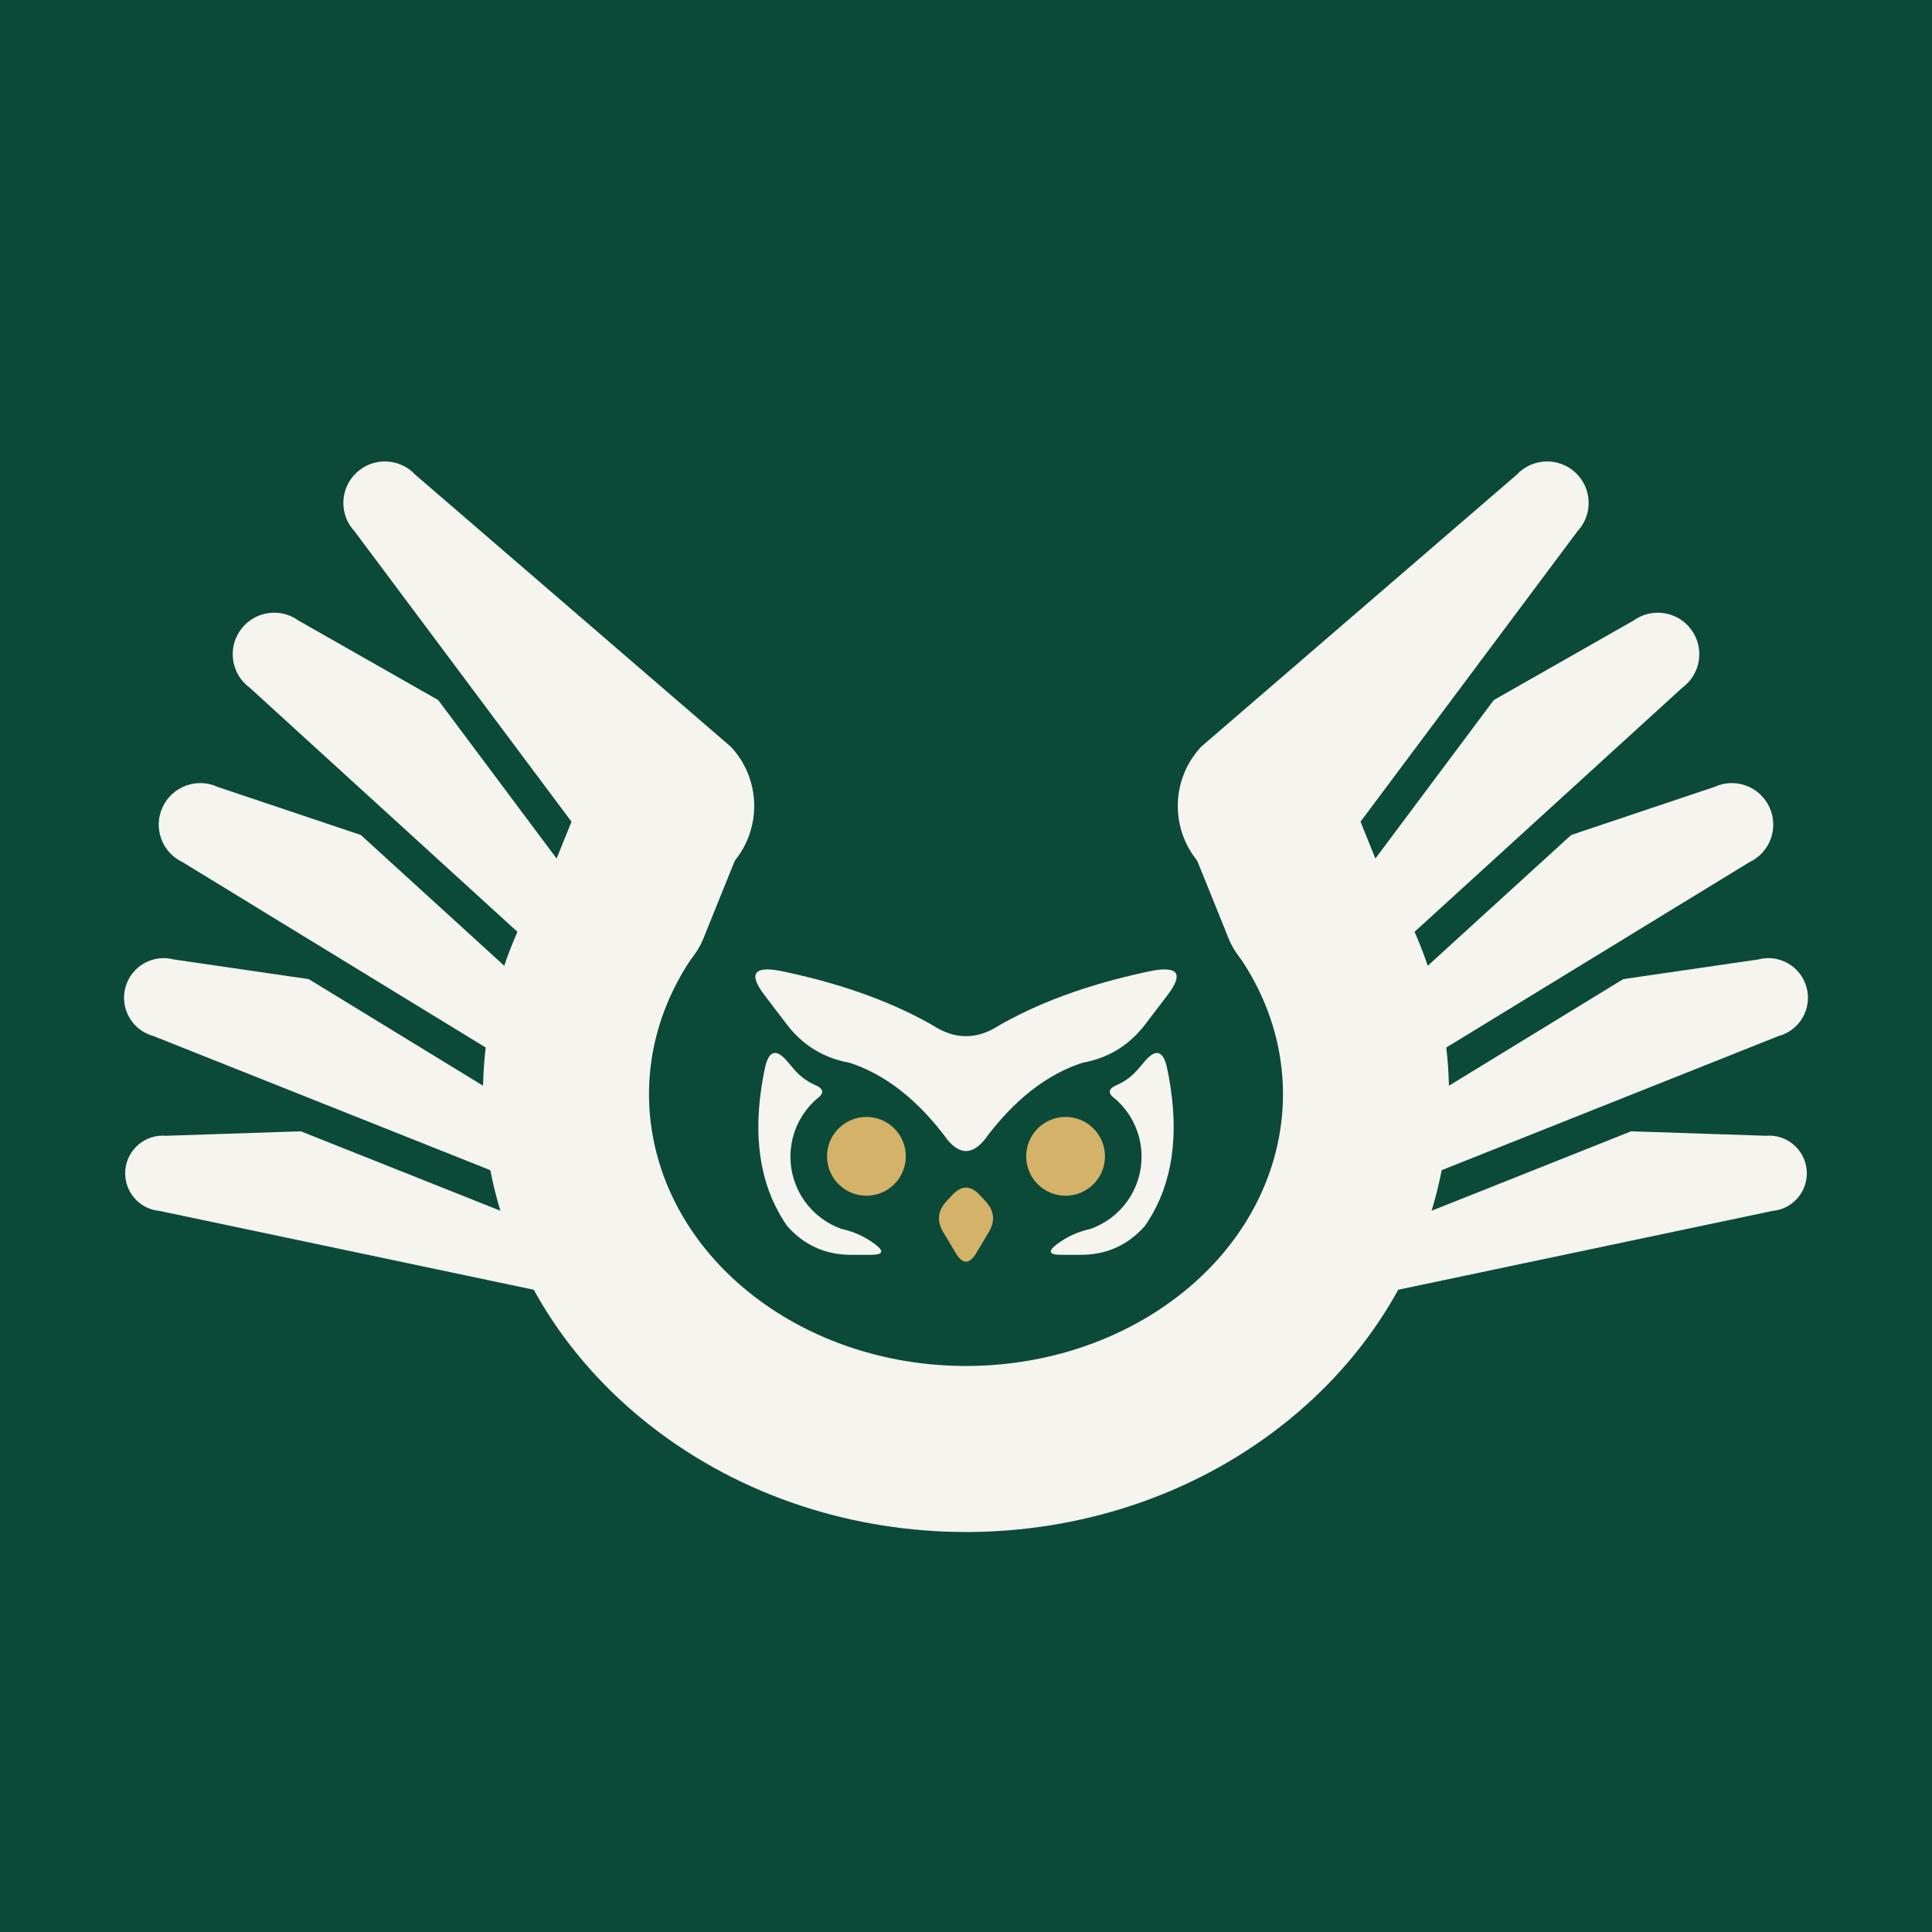
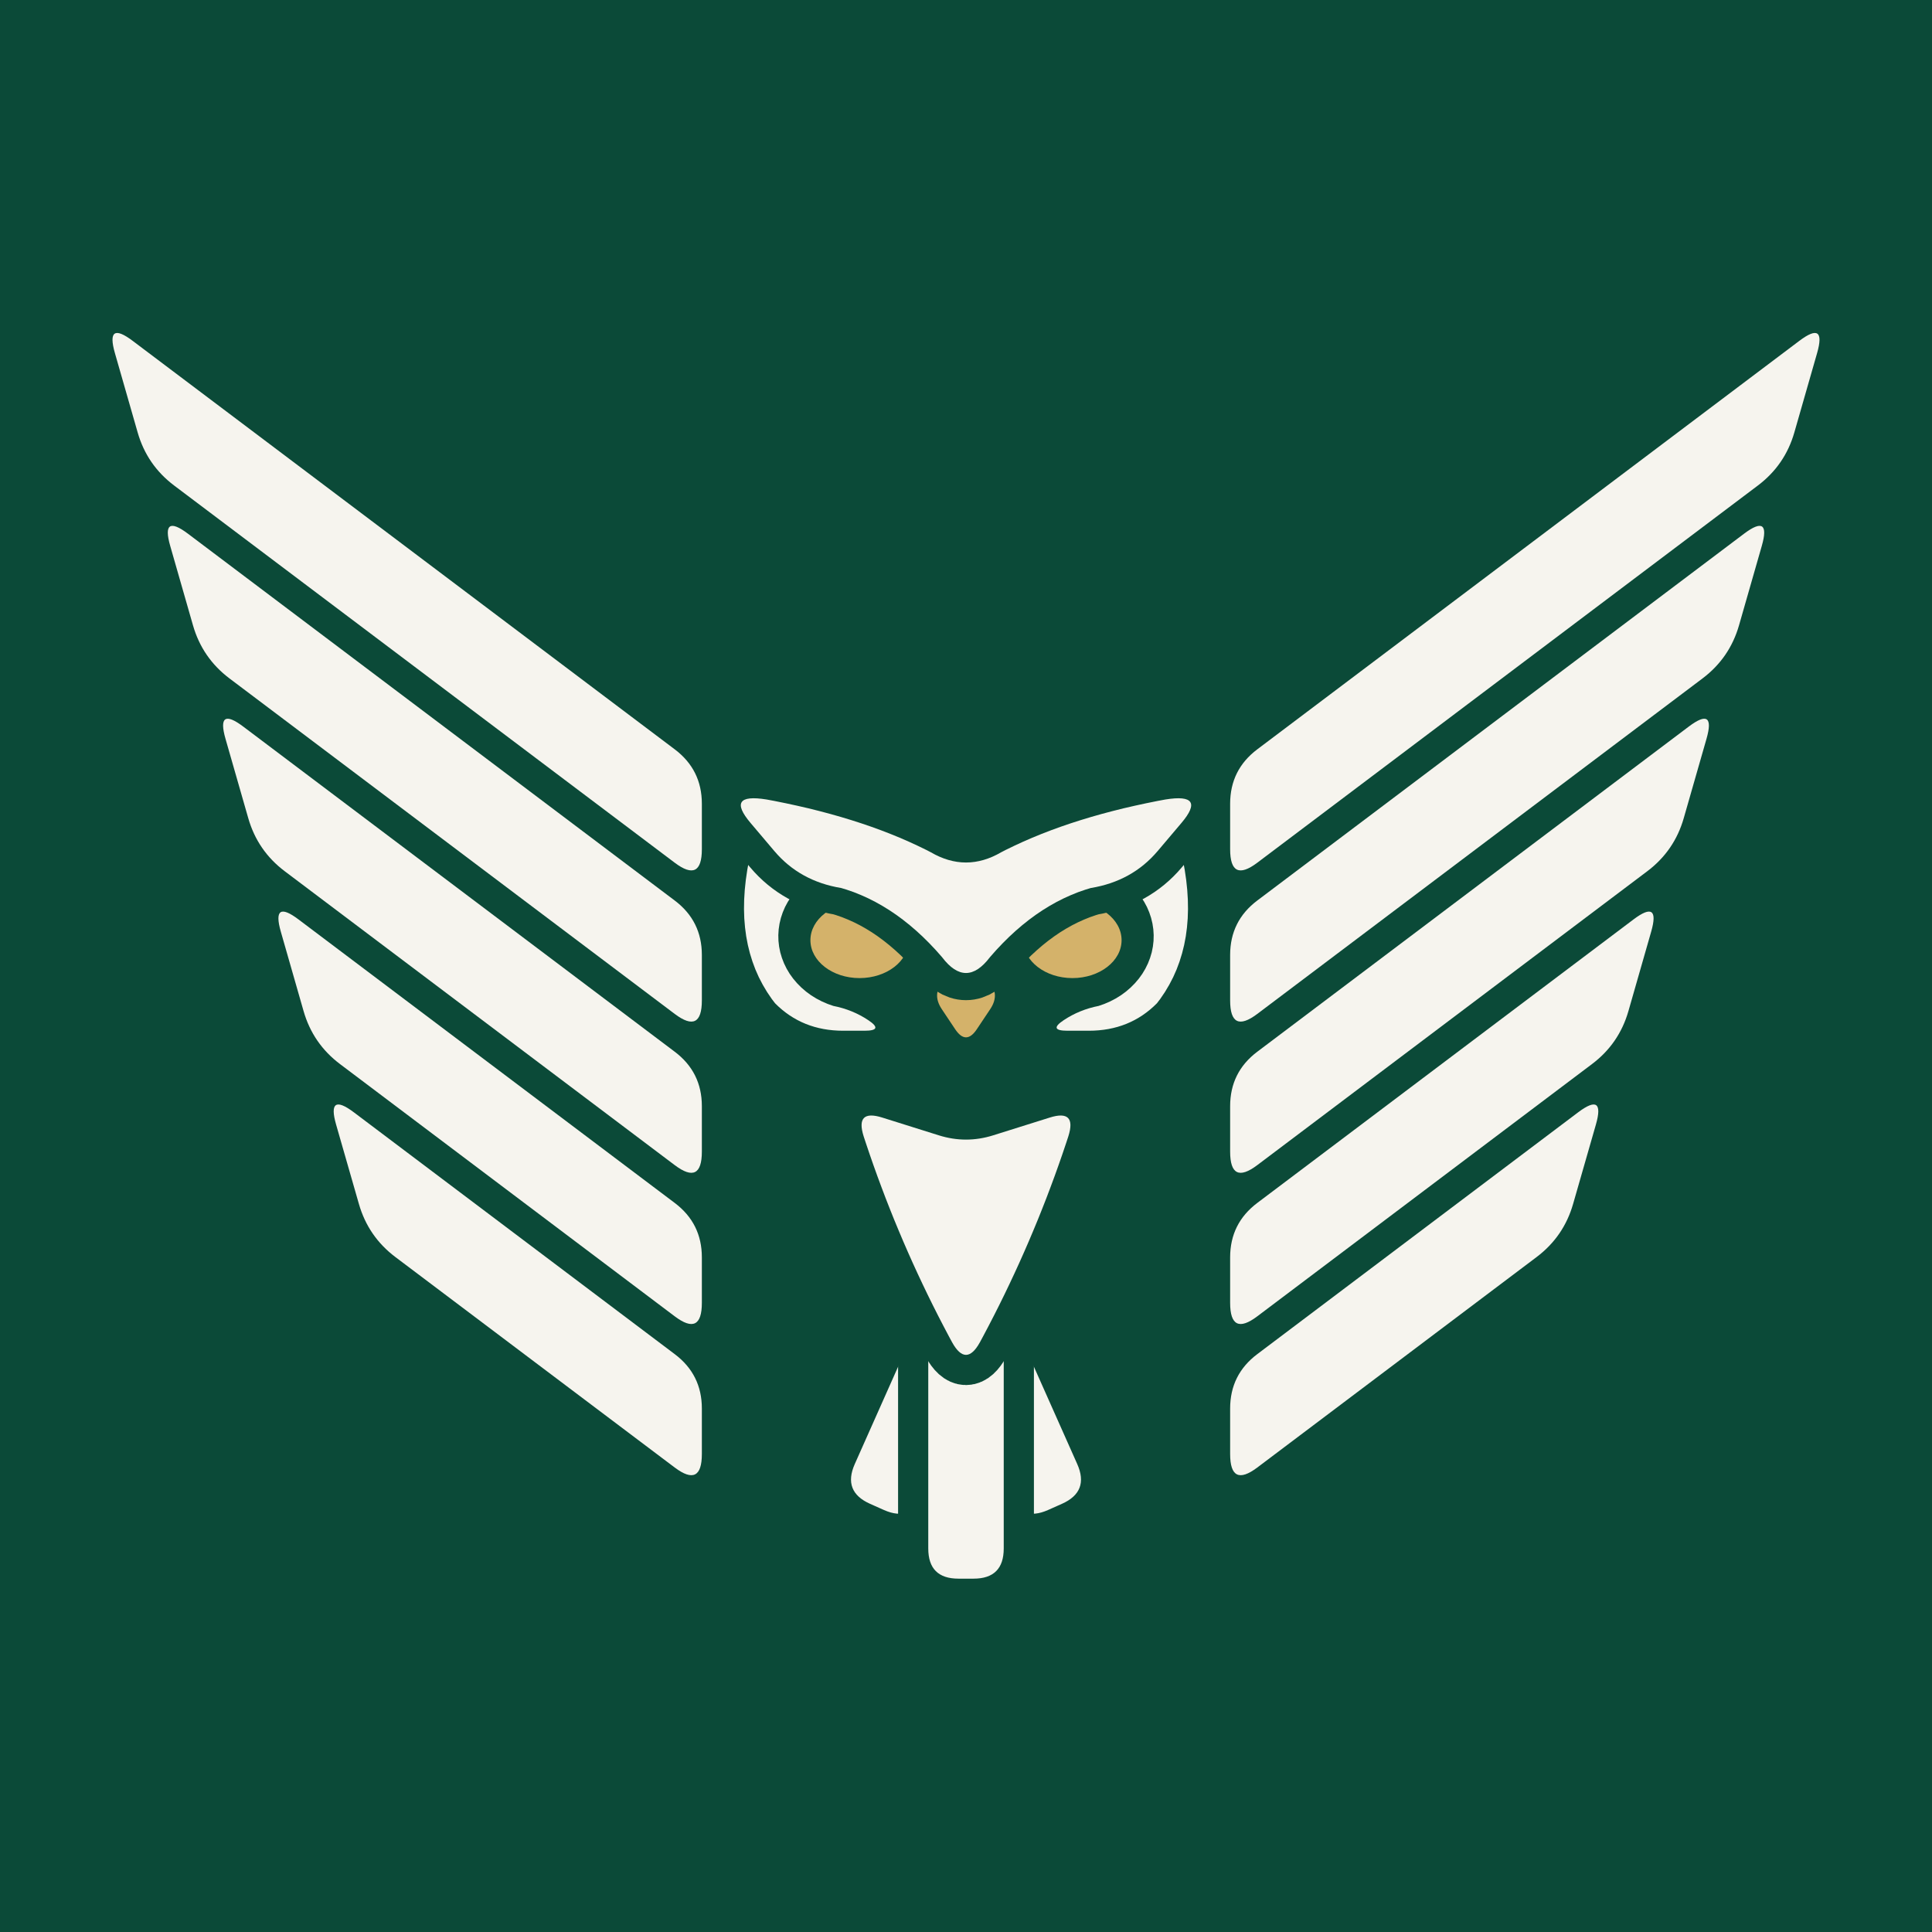
<svg xmlns="http://www.w3.org/2000/svg" viewBox="0 0 512 512">
  <rect width="512" height="512" fill="#0b4a38" />
-   <path d="M148.26 343.23L42.3 320.91C36.8 320.43 32.73 315.58 33.21 310.08C33.69 304.58 38.54 300.51 44.04 300.99L152.27 297.41C164.92 298.51 174.28 309.67 173.17 322.32C172.07 334.98 160.91 344.34 148.26 343.23Z" fill="#f6f4ee" stroke="#0b4a38" stroke-width="18" paint-order="stroke" stroke-linejoin="round" />
-   <path d="M140.06 314.14L40.66 274.56C35.06 273.06 31.73 267.3 33.23 261.7C34.73 256.1 40.49 252.77 46.09 254.27L151.97 269.7C164.24 272.99 171.52 285.6 168.23 297.87C164.95 310.14 152.33 317.42 140.06 314.14Z" fill="#f6f4ee" stroke="#0b4a38" stroke-width="18" paint-order="stroke" stroke-linejoin="round" />
-   <path d="M139.55 284.23L48.42 228.5C42.91 225.93 40.53 219.39 43.1 213.88C45.67 208.37 52.21 205.99 57.72 208.56L158.99 242.54C170.5 247.91 175.48 261.6 170.11 273.11C164.74 284.62 151.06 289.6 139.55 284.23Z" fill="#f6f4ee" stroke="#0b4a38" stroke-width="18" paint-order="stroke" stroke-linejoin="round" />
-   <path d="M146.27 255.28L66.2 182.27C61.29 178.7 60.2 171.82 63.77 166.9C67.34 161.99 74.22 160.9 79.13 164.47L173.31 218.06C183.59 225.53 185.87 239.91 178.4 250.19C170.93 260.47 156.55 262.74 146.27 255.28Z" fill="#f6f4ee" stroke="#0b4a38" stroke-width="18" paint-order="stroke" stroke-linejoin="round" />
-   <path d="M160.05 229.27L93.95 140.79C89.8 136.35 90.05 129.39 94.49 125.24C98.93 121.1 105.89 121.34 110.04 125.79L193.69 197.9C202.36 207.19 201.85 221.75 192.56 230.41C183.27 239.07 168.71 238.56 160.05 229.27Z" fill="#f6f4ee" stroke="#0b4a38" stroke-width="18" paint-order="stroke" stroke-linejoin="round" />
-   <g transform="translate(512 0) scale(-1 1)">
-     <path d="M148.26 343.23L42.3 320.91C36.8 320.43 32.73 315.58 33.21 310.08C33.69 304.58 38.54 300.51 44.04 300.99L152.27 297.41C164.92 298.51 174.28 309.67 173.17 322.32C172.07 334.98 160.91 344.34 148.26 343.23Z" fill="#f6f4ee" stroke="#0b4a38" stroke-width="18" paint-order="stroke" stroke-linejoin="round" />
-     <path d="M140.06 314.14L40.66 274.56C35.06 273.06 31.73 267.3 33.23 261.7C34.73 256.1 40.49 252.77 46.09 254.27L151.97 269.7C164.24 272.99 171.52 285.6 168.23 297.87C164.95 310.14 152.33 317.42 140.06 314.14Z" fill="#f6f4ee" stroke="#0b4a38" stroke-width="18" paint-order="stroke" stroke-linejoin="round" />
-     <path d="M139.55 284.23L48.42 228.5C42.91 225.93 40.53 219.39 43.1 213.88C45.67 208.37 52.21 205.99 57.72 208.56L158.99 242.54C170.5 247.91 175.48 261.6 170.11 273.11C164.74 284.62 151.06 289.6 139.55 284.23Z" fill="#f6f4ee" stroke="#0b4a38" stroke-width="18" paint-order="stroke" stroke-linejoin="round" />
-     <path d="M146.27 255.28L66.2 182.27C61.29 178.7 60.2 171.82 63.77 166.9C67.34 161.99 74.22 160.9 79.13 164.47L173.31 218.06C183.59 225.53 185.87 239.91 178.4 250.19C170.93 260.47 156.55 262.74 146.27 255.28Z" fill="#f6f4ee" stroke="#0b4a38" stroke-width="18" paint-order="stroke" stroke-linejoin="round" />
-     <path d="M160.05 229.27L93.95 140.79C89.8 136.35 90.05 129.39 94.49 125.24C98.93 121.1 105.89 121.34 110.04 125.79L193.69 197.9C202.36 207.19 201.85 221.75 192.56 230.41C183.27 239.07 168.71 238.56 160.05 229.27Z" fill="#f6f4ee" stroke="#0b4a38" stroke-width="18" paint-order="stroke" stroke-linejoin="round" />
+   <g fill="#f6f4ee">
+     <path d="M186 213Q186 204 178.81 198.58L35.16 90.33Q27.97 84.91 30.45 93.57L36.48 114.6Q38.96 123.25 46.15 128.67L178.81 228.63Q186 234.05 186 225.05Z" />
+     <path d="M186 253.07Q186 244.07 178.81 238.65L49.81 141.44Q42.62 136.03 45.11 144.68L51.14 165.71Q53.62 174.36 60.8 179.78L178.81 268.7Q186 274.12 186 265.12Z" />
+     <path d="M186 293.14Q186 284.14 178.81 278.72L64.47 192.56Q57.28 187.14 59.76 195.79L65.79 216.82Q68.27 225.47 75.46 230.89L178.81 308.77Q186 314.19 186 305.19Z" />
+     <path d="M186 333.21Q186 324.21 178.81 318.79L79.12 243.67Q71.94 238.25 74.42 246.9L80.45 267.94Q82.93 276.59 90.12 282L178.81 348.84Q186 354.26 186 345.26Z" />
+     <path d="M186 373.27Q186 364.27 178.81 358.86L93.78 294.78Q86.59 289.37 89.07 298.02L95.11 319.05Q97.59 327.7 104.77 333.12L178.81 388.91Q186 394.32 186 385.32Z" />
+     <g transform="translate(512 0) scale(-1 1)">
+       <path d="M186 213Q186 204 178.81 198.58L35.16 90.33Q27.97 84.91 30.45 93.57L36.48 114.6Q38.96 123.25 46.15 128.67L178.81 228.63Q186 234.05 186 225.05Z" />
+       <path d="M186 253.07Q186 244.07 178.81 238.65L49.81 141.44Q42.62 136.03 45.11 144.68L51.14 165.71Q53.62 174.36 60.8 179.78L178.81 268.7Q186 274.12 186 265.12Z" />
+       <path d="M186 293.14Q186 284.14 178.81 278.72L64.47 192.56Q57.28 187.14 59.76 195.79L65.79 216.82Q68.27 225.47 75.46 230.89L178.81 308.77Q186 314.19 186 305.19Z" />
+       <path d="M186 333.21Q186 324.21 178.81 318.79L79.12 243.67Q71.94 238.25 74.42 246.9L80.45 267.94Q82.93 276.59 90.12 282L178.81 348.84Q186 354.26 186 345.26Z" />
+       <path d="M186 373.27Q186 364.27 178.81 358.86L93.78 294.78Q86.59 289.37 89.07 298.02L95.11 319.05Q97.59 327.7 104.77 333.12L178.81 388.91Q186 394.32 186 385.32Z" />
+     </g>
+     <path d="M254.17 345.55Q246.86 342.29 243.61 349.6L226.53 387.97Q223.27 395.28 230.58 398.53L234.24 400.16Q241.54 403.41 244.8 396.1L261.88 357.74Q265.14 350.43 257.83 347.17Z" />
+     <path d="M254.17 347.17Q246.86 350.43 250.12 357.74L267.2 396.1Q270.46 403.41 277.76 400.16L281.42 398.53Q288.73 395.28 285.47 387.97L268.39 349.6Q265.14 342.29 257.83 345.55Z" />
+     <path d="M254 346.36Q246 346.36 246 354.36L246 410.36Q246 418.36 254 418.36L258 418.36Q266 418.36 266 410.36L266 354.36Q266 346.36 258 346.36Z" stroke="#0b4a38" stroke-width="16" paint-order="stroke" stroke-linejoin="round" />
  </g>
-   <path d="M147.45 228.53A128 116 0 1 0 364.55 228.53A22 22 0 0 0 327.24 251.85A84 72 0 1 1 184.76 251.85A22 22 0 0 0 147.45 228.53Z" fill="#f6f4ee" />
-   <line x1="176.87" y1="213.59" x2="166.11" y2="240.19" stroke="#f6f4ee" stroke-width="44" stroke-linecap="round" />
-   <g transform="translate(512 0) scale(-1 1)">
-     <line x1="176.87" y1="213.59" x2="166.11" y2="240.19" stroke="#f6f4ee" stroke-width="44" stroke-linecap="round" />
-   </g>
-   <g transform="translate(256 296) scale(0.58) translate(0 -168)">
+   <path d="M-64.60 257.17Q-70.00 240.00 -52.83 245.40L-17.17 256.60Q0.00 262.00 17.17 256.60L52.83 245.40Q70.00 240.00 64.60 257.17L63.26 261.25L60.89 268.28L58.45 275.28L55.95 282.25L53.38 289.19L50.76 296.11L48.06 303.00L45.31 309.86L42.48 316.69L39.60 323.50L36.65 330.28L33.64 337.03L30.56 343.75L27.42 350.44L24.22 357.11L20.95 363.75L17.62 370.36L14.22 376.94L10.76 383.50L8.73 387.26Q0.00 403.00 -8.73 387.26L-10.76 383.50L-14.22 376.94L-17.62 370.36L-20.95 363.75L-24.22 357.11L-27.42 350.44L-30.56 343.75L-33.64 337.03L-36.65 330.28L-39.60 323.50L-42.48 316.69L-45.31 309.86L-48.06 303.00L-50.76 296.11L-53.38 289.19L-55.95 282.25L-58.45 275.28L-60.89 268.28L-63.26 261.25Z" transform="translate(256 296) scale(0.42) translate(0 -245)" fill="#f6f4ee" stroke="#0b4a38" stroke-width="38.1" paint-order="stroke" stroke-linejoin="round" />
+   <g transform="translate(256 238) scale(0.62 0.558) translate(0 -168)">
    <g fill="#f6f4ee">
-       <path d="M-92.09 112.32Q-103.00 98.00 -85.28 101.17L-82.08 101.83L-77.09 102.95L-72.19 104.13L-67.38 105.36L-62.67 106.67L-58.05 108.03L-53.52 109.46L-49.09 110.95L-44.75 112.50L-40.51 114.11L-36.35 115.79L-32.30 117.53L-28.33 119.33L-24.46 121.20L-20.69 123.13L-17.01 125.11L-15.09 126.21Q0.00 136.00 15.09 126.21L17.01 125.11L20.69 123.13L24.46 121.20L28.33 119.33L32.30 117.53L36.35 115.79L40.51 114.11L44.75 112.50L49.09 110.95L53.52 109.46L58.05 108.03L62.67 106.67L67.38 105.36L72.19 104.13L77.09 102.95L82.08 101.83L85.28 101.17Q103.00 98.00 92.09 112.32L81.91 125.68Q71.00 140.00 53.34 143.22L51.19 143.94L48.02 145.16L44.89 146.56L41.80 148.11L38.74 149.83L35.73 151.71L32.75 153.75L29.81 155.96L26.91 158.33L24.05 160.86L21.22 163.56L18.44 166.41L15.69 169.44L12.98 172.62L10.31 175.97L10.17 176.16Q0.00 191.00 -10.17 176.16L-10.31 175.97L-12.98 172.62L-15.69 169.44L-18.44 166.41L-21.22 163.56L-24.05 160.86L-26.91 158.33L-29.81 155.96L-32.75 153.75L-35.73 151.71L-38.74 149.83L-41.80 148.11L-44.89 146.56L-48.02 145.16L-51.19 143.94L-53.34 143.22Q-71.00 140.00 -81.91 125.68Z" />
      <path d="M-81.75 142.50Q-89.00 134.00 -91.70 144.84L-92.64 149.52L-93.47 154.47L-94.11 159.32L-94.56 164.06L-94.82 168.70L-94.89 173.22L-94.77 177.64L-94.45 181.95L-93.95 186.15L-93.25 190.25L-92.36 194.24L-91.28 198.12L-90.02 201.89L-88.56 205.56L-86.90 209.11L-85.06 212.56L-83.03 215.90L-81.61 217.96Q-70.00 231.00 -52.50 231.00L-43.40 231.00Q-35.00 231.00 -41.75 226.00L-41.75 226.00Q-48.50 221.00 -56.69 219.22L-59.11 218.28L-61.59 217.09L-63.97 215.71L-66.24 214.15L-68.37 212.41L-70.36 210.51L-72.19 208.46L-73.86 206.28L-75.36 203.97L-76.66 201.55L-77.77 199.03L-78.68 196.43L-79.39 193.78L-79.88 191.07L-80.16 188.33L-80.22 185.58L-80.07 182.84L-79.70 180.11L-79.12 177.42L-78.33 174.79L-77.34 172.22L-76.14 169.75L-74.76 167.37L-73.19 165.11L-71.46 162.98L-69.55 160.99L-68.08 159.67Q-63.00 156.00 -68.75 153.50L-68.75 153.50Q-74.50 151.00 -78.57 146.23Z" />
      <path d="M81.75 142.50Q89.00 134.00 91.70 144.84L92.64 149.52L93.47 154.47L94.11 159.32L94.56 164.06L94.82 168.70L94.89 173.22L94.77 177.64L94.45 181.95L93.95 186.15L93.25 190.25L92.36 194.24L91.28 198.12L90.02 201.89L88.56 205.56L86.90 209.11L85.06 212.56L83.03 215.90L81.61 217.96Q70.00 231.00 52.50 231.00L43.40 231.00Q35.00 231.00 41.75 226.00L41.75 226.00Q48.50 221.00 56.69 219.22L59.11 218.28L61.59 217.09L63.97 215.71L66.24 214.15L68.37 212.41L70.36 210.51L72.19 208.46L73.86 206.28L75.36 203.97L76.66 201.55L77.77 199.03L78.68 196.43L79.39 193.78L79.88 191.07L80.16 188.33L80.22 185.58L80.07 182.84L79.70 180.11L79.12 177.42L78.33 174.79L77.34 172.22L76.14 169.75L74.76 167.37L73.19 165.11L71.46 162.98L69.55 160.99L68.08 159.67Q63.00 156.00 68.75 153.50L68.75 153.50Q74.50 151.00 78.57 146.23Z" />
    </g>
    <g fill="#d4b26a">
-       <circle cx="-45.5" cy="186" r="18" />
-       <circle cx="45.5" cy="186" r="18" />
+       <ellipse cx="-45.5" cy="188" rx="21" ry="18" />
+       <ellipse cx="45.5" cy="188" rx="21" ry="18" />
      <path d="M-6.16 203.57Q0.00 197.00 6.16 203.57L8.84 206.43Q15.00 213.00 10.37 220.72L4.63 230.28Q0.00 238.00 -4.63 230.28L-10.37 220.72Q-15.00 213.00 -8.84 206.43Z" />
    </g>
+     <path d="M-92.09 112.32Q-103.00 98.00 -85.28 101.17L-82.08 101.83L-77.09 102.95L-72.19 104.13L-67.38 105.36L-62.67 106.67L-58.05 108.03L-53.52 109.46L-49.09 110.95L-44.75 112.50L-40.51 114.11L-36.35 115.79L-32.30 117.53L-28.33 119.33L-24.46 121.20L-20.69 123.13L-17.01 125.11L-15.09 126.21Q0.00 136.00 15.09 126.21L17.01 125.11L20.69 123.13L24.46 121.20L28.33 119.33L32.30 117.53L36.35 115.79L40.51 114.11L44.75 112.50L49.09 110.95L53.52 109.46L58.05 108.03L62.67 106.67L67.38 105.36L72.19 104.13L77.09 102.95L82.08 101.83L85.28 101.17Q103.00 98.00 92.09 112.32L81.91 125.68Q71.00 140.00 53.34 143.22L51.19 143.94L48.02 145.16L44.89 146.56L41.80 148.11L38.74 149.83L35.73 151.71L32.75 153.75L29.81 155.96L26.91 158.33L24.05 160.86L21.22 163.56L18.44 166.41L15.69 169.44L12.98 172.62L10.31 175.97L10.17 176.16Q0.00 191.00 -10.17 176.16L-10.31 175.97L-12.98 172.62L-15.69 169.44L-18.44 166.41L-21.22 163.56L-24.05 160.86L-26.91 158.33L-29.81 155.96L-32.75 153.75L-35.73 151.71L-38.74 149.83L-41.80 148.11L-44.89 146.56L-48.02 145.16L-51.19 143.94L-53.34 143.22Q-71.00 140.00 -81.91 125.68Z" transform="translate(0 20)" fill="#f6f4ee" stroke="#0b4a38" stroke-width="25.81" paint-order="stroke" stroke-linejoin="round" />
  </g>
</svg>
